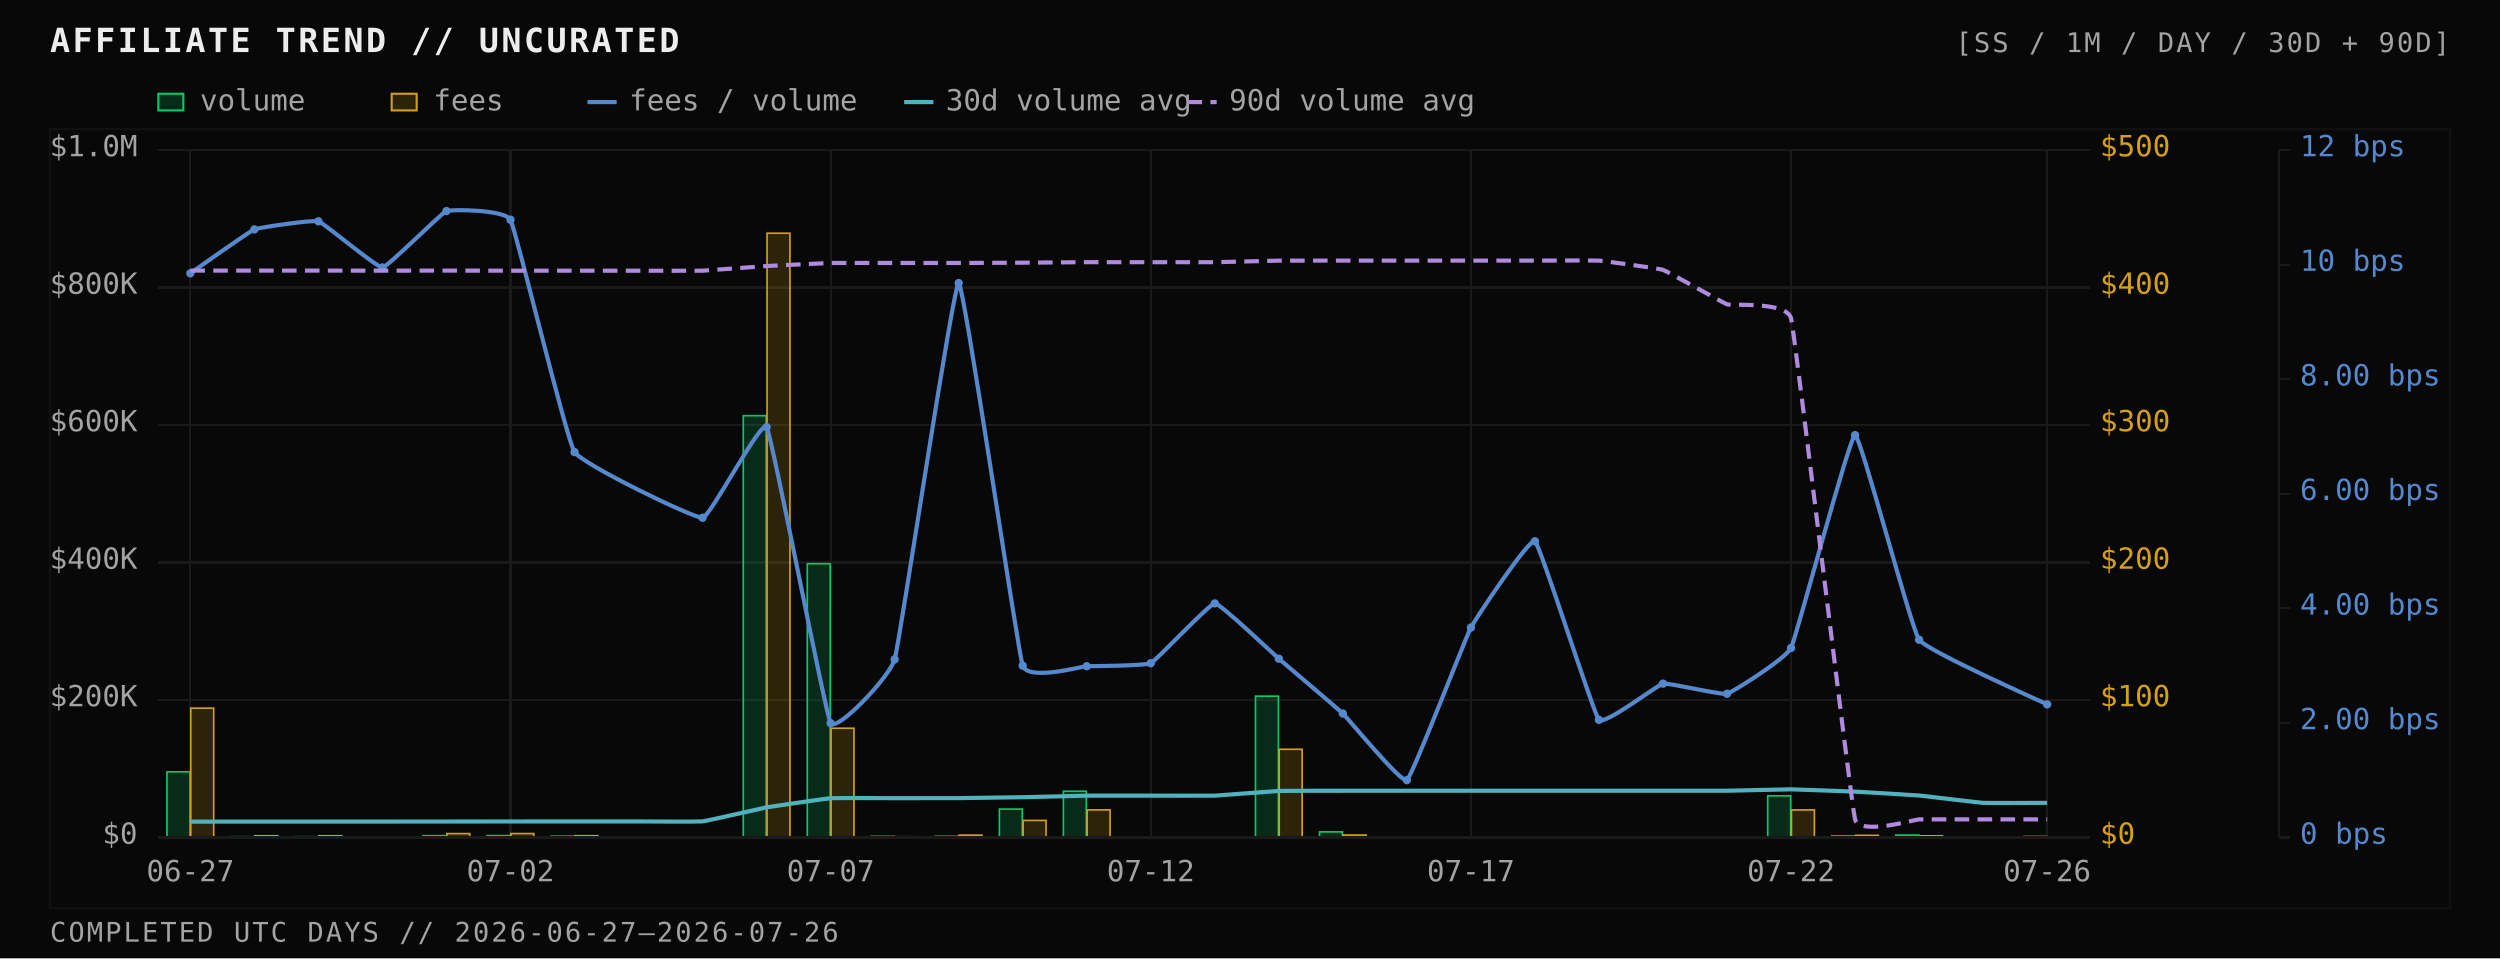
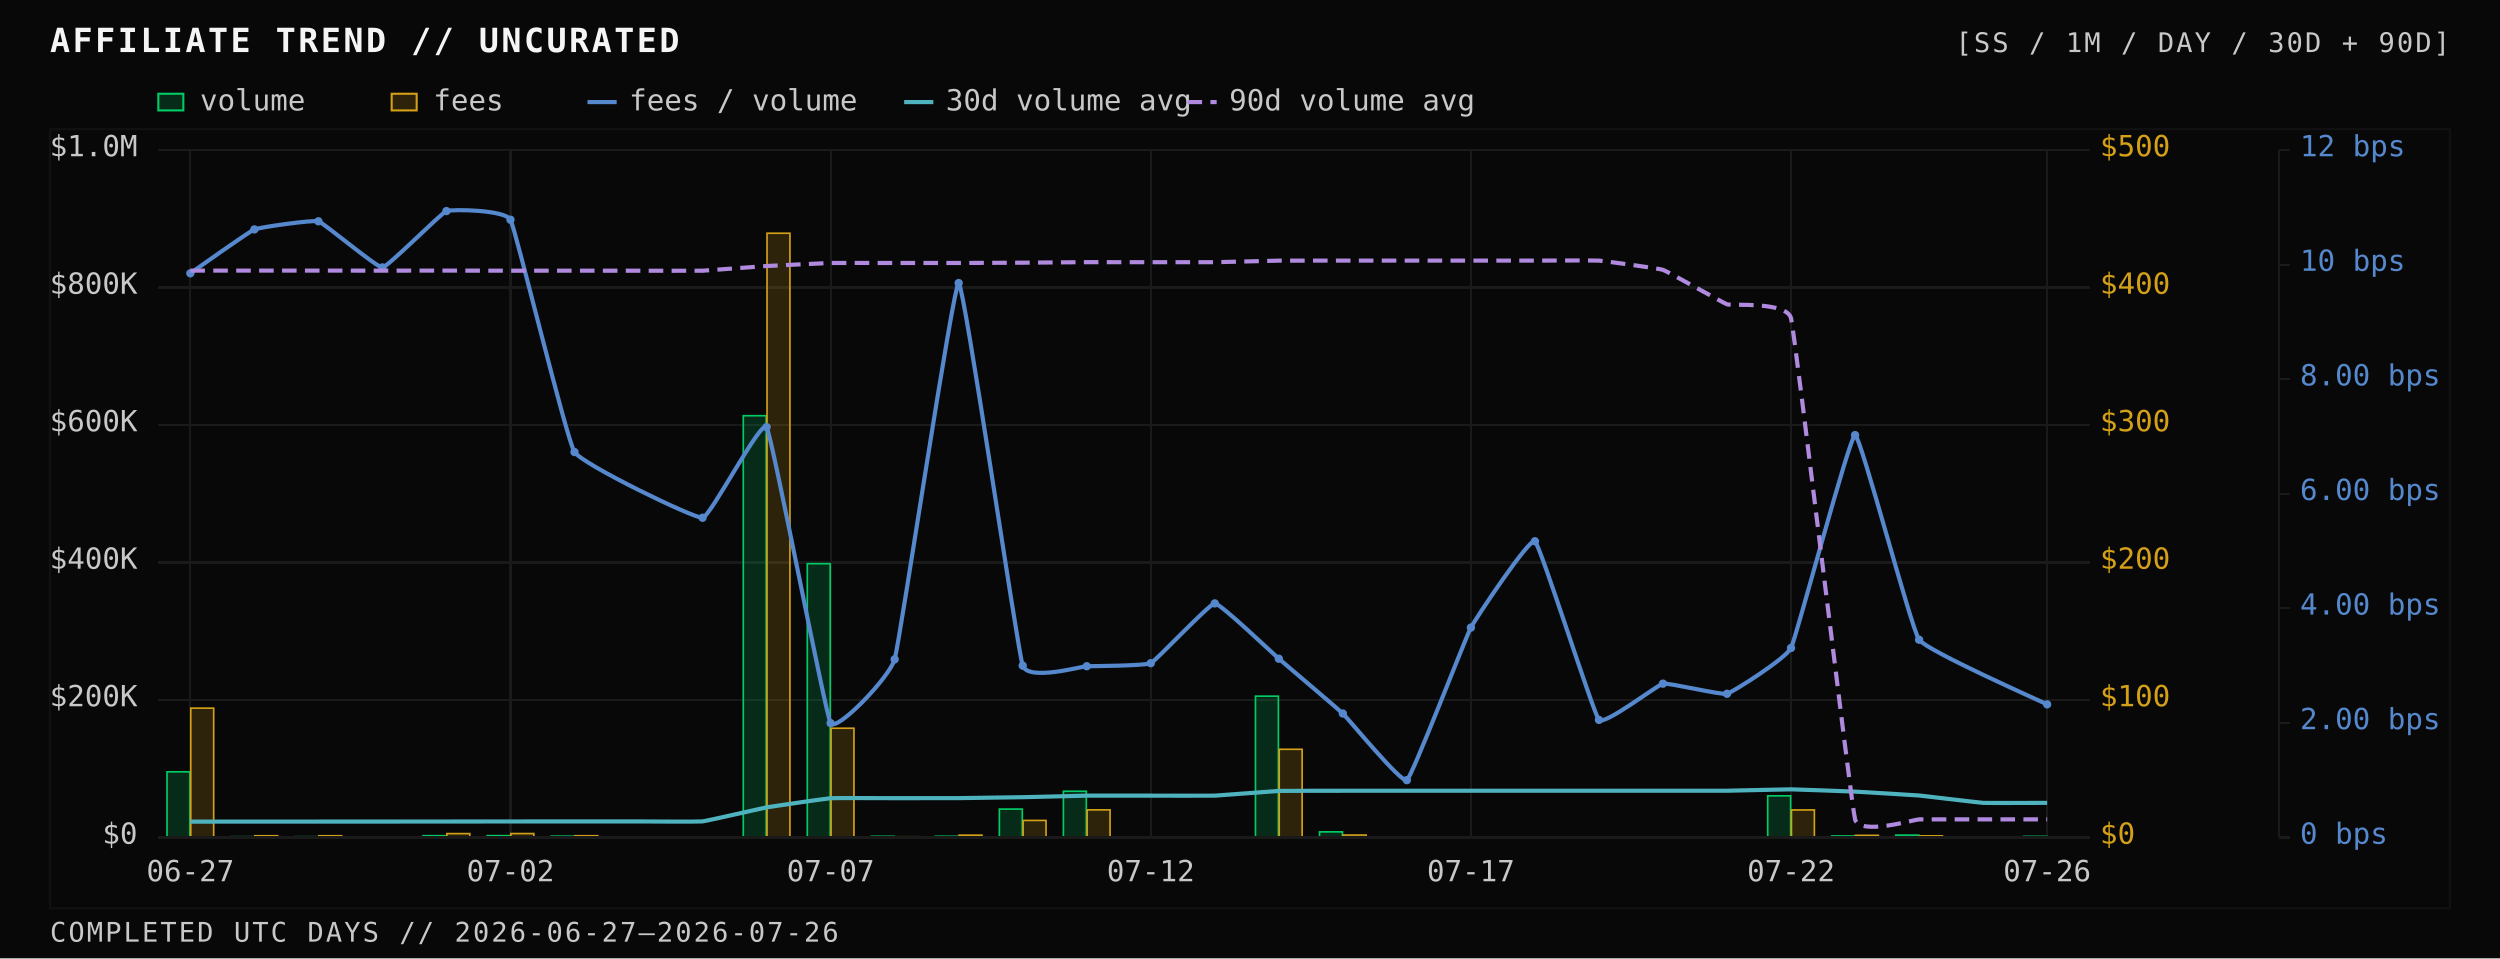
<svg xmlns="http://www.w3.org/2000/svg" width="1200" height="460" viewBox="0 0 1200 460" role="img" aria-labelledby="chart-title chart-desc">
  <style>
    text { font-family: 'JetBrains Mono', 'SFMono-Regular', Consolas, monospace; font-size: 14px; font-variant-numeric: tabular-nums; }
-     .heading { fill: #ededed; font-size: 16px; font-weight: 600; letter-spacing: 1.2px; }
-     .meta { fill: #a3a3a3; font-size: 13px; letter-spacing: 1px; }
-     .tick { fill: #a3a3a3; }
+     .heading { fill: #f5f5f5; font-size: 16px; font-weight: 600; letter-spacing: 1.2px; }
+     .meta { fill: #c8c8c8; font-size: 13px; letter-spacing: 1px; }
+     .tick { fill: #c8c8c8; }
    .fee-tick { fill: #d4a017; }
    .rate-tick { fill: #5588cc; }
    .grid { stroke: #1a1a1a; stroke-width: 1; shape-rendering: crispEdges; }
    .axis { stroke: #1a1a1a; stroke-width: 1; shape-rendering: crispEdges; }
  </style>
  <rect width="1200" height="460" fill="#080808" />
  <text class="heading" x="24" y="25">AFFILIATE TREND // UNCURATED</text>
  <text class="meta" x="1176" y="25" text-anchor="end">[SS / 1M / DAY / 30D + 90D]</text>
  <rect x="76" y="45" width="12" height="8" fill="#00cc66" fill-opacity="0.18" stroke="#00cc66" />
  <text class="tick" x="96" y="53">volume</text>
  <rect x="188" y="45" width="12" height="8" fill="#d4a017" fill-opacity="0.18" stroke="#d4a017" />
  <text class="tick" x="208" y="53">fees</text>
  <line x1="282" y1="49" x2="296" y2="49" stroke="#5588cc" stroke-width="2" />
  <text class="tick" x="302" y="53">fees / volume</text>
  <line x1="434" y1="49" x2="448" y2="49" stroke="#4fb3bf" stroke-width="2" />
  <text class="tick" x="454" y="53">30d volume avg</text>
  <line x1="570" y1="49" x2="584" y2="49" stroke="#b08adf" stroke-width="2" stroke-dasharray="7 4" />
  <text class="tick" x="590" y="53">90d volume avg</text>
  <rect x="24" y="62" width="1152" height="374" fill="#080808" stroke="#111111" />
  <line class="grid" x1="76" y1="402.00" x2="998" y2="402.00" />
  <text class="tick" x="66" y="405.00" text-anchor="end">$0</text>
  <line class="grid" x1="76" y1="336.00" x2="998" y2="336.00" />
  <text class="tick" x="66" y="339.00" text-anchor="end">$200K</text>
  <line class="grid" x1="76" y1="270.00" x2="998" y2="270.00" />
  <text class="tick" x="66" y="273.00" text-anchor="end">$400K</text>
  <line class="grid" x1="76" y1="204.00" x2="998" y2="204.00" />
  <text class="tick" x="66" y="207.00" text-anchor="end">$600K</text>
  <line class="grid" x1="76" y1="138.00" x2="998" y2="138.00" />
  <text class="tick" x="66" y="141.00" text-anchor="end">$800K</text>
  <line class="grid" x1="76" y1="72.00" x2="998" y2="72.00" />
  <text class="tick" x="66" y="75.00" text-anchor="end">$1.0M</text>
  <line class="axis" x1="998" y1="402.00" x2="1003" y2="402.00" />
  <text class="fee-tick" x="1008" y="405.00">$0</text>
  <line class="axis" x1="998" y1="336.00" x2="1003" y2="336.00" />
  <text class="fee-tick" x="1008" y="339.00">$100</text>
  <line class="axis" x1="998" y1="270.00" x2="1003" y2="270.00" />
  <text class="fee-tick" x="1008" y="273.00">$200</text>
  <line class="axis" x1="998" y1="204.00" x2="1003" y2="204.00" />
  <text class="fee-tick" x="1008" y="207.00">$300</text>
  <line class="axis" x1="998" y1="138.00" x2="1003" y2="138.00" />
  <text class="fee-tick" x="1008" y="141.00">$400</text>
  <line class="axis" x1="998" y1="72.00" x2="1003" y2="72.00" />
  <text class="fee-tick" x="1008" y="75.00">$500</text>
  <line class="axis" x1="1094" y1="72" x2="1094" y2="402" />
  <line class="axis" x1="1094" y1="402.00" x2="1099" y2="402.00" />
  <text class="rate-tick" x="1104" y="405.00">0 bps</text>
  <line class="axis" x1="1094" y1="347.00" x2="1099" y2="347.00" />
  <text class="rate-tick" x="1104" y="350.00">2.00 bps</text>
  <line class="axis" x1="1094" y1="292.00" x2="1099" y2="292.00" />
  <text class="rate-tick" x="1104" y="295.00">4.00 bps</text>
  <line class="axis" x1="1094" y1="237.00" x2="1099" y2="237.00" />
  <text class="rate-tick" x="1104" y="240.00">6.00 bps</text>
  <line class="axis" x1="1094" y1="182.00" x2="1099" y2="182.00" />
  <text class="rate-tick" x="1104" y="185.00">8.00 bps</text>
  <line class="axis" x1="1094" y1="127.00" x2="1099" y2="127.00" />
  <text class="rate-tick" x="1104" y="130.00">10 bps</text>
  <line class="axis" x1="1094" y1="72.00" x2="1099" y2="72.00" />
  <text class="rate-tick" x="1104" y="75.00">12 bps</text>
  <line class="grid" x1="91.37" y1="72" x2="91.37" y2="402" />
  <text class="tick" x="91.37" y="423" text-anchor="middle">06-27</text>
  <line class="grid" x1="245.03" y1="72" x2="245.03" y2="402" />
  <text class="tick" x="245.03" y="423" text-anchor="middle">07-02</text>
  <line class="grid" x1="398.70" y1="72" x2="398.70" y2="402" />
  <text class="tick" x="398.70" y="423" text-anchor="middle">07-07</text>
  <line class="grid" x1="552.37" y1="72" x2="552.37" y2="402" />
  <text class="tick" x="552.37" y="423" text-anchor="middle">07-12</text>
  <line class="grid" x1="706.03" y1="72" x2="706.03" y2="402" />
  <text class="tick" x="706.03" y="423" text-anchor="middle">07-17</text>
  <line class="grid" x1="859.70" y1="72" x2="859.70" y2="402" />
  <text class="tick" x="859.70" y="423" text-anchor="middle">07-22</text>
  <line class="grid" x1="982.63" y1="72" x2="982.63" y2="402" />
  <text class="tick" x="982.63" y="423" text-anchor="middle">07-26</text>
  <rect x="80.17" y="370.47" width="11.00" height="31.53" fill="#00cc66" fill-opacity="0.18" stroke="#00cc66" stroke-width="0.8" />
  <rect x="91.57" y="339.91" width="11.00" height="62.09" fill="#d4a017" fill-opacity="0.18" stroke="#d4a017" stroke-width="0.8" />
  <rect x="110.90" y="401.61" width="11.00" height="0.39" fill="#00cc66" fill-opacity="0.18" stroke="#00cc66" stroke-width="0.8" />
  <rect x="122.30" y="401.17" width="11.00" height="0.83" fill="#d4a017" fill-opacity="0.18" stroke="#d4a017" stroke-width="0.8" />
  <rect x="141.63" y="401.61" width="11.00" height="0.39" fill="#00cc66" fill-opacity="0.18" stroke="#00cc66" stroke-width="0.8" />
  <rect x="153.03" y="401.17" width="11.00" height="0.83" fill="#d4a017" fill-opacity="0.18" stroke="#d4a017" stroke-width="0.8" />
  <rect x="172.37" y="401.87" width="11.00" height="0.13" fill="#00cc66" fill-opacity="0.18" stroke="#00cc66" stroke-width="0.8" />
  <rect x="183.77" y="401.75" width="11.00" height="0.25" fill="#d4a017" fill-opacity="0.18" stroke="#d4a017" stroke-width="0.8" />
  <rect x="203.10" y="401.14" width="11.00" height="0.86" fill="#00cc66" fill-opacity="0.18" stroke="#00cc66" stroke-width="0.8" />
  <rect x="214.50" y="400.13" width="11.00" height="1.87" fill="#d4a017" fill-opacity="0.18" stroke="#d4a017" stroke-width="0.8" />
  <rect x="233.83" y="401.12" width="11.00" height="0.88" fill="#00cc66" fill-opacity="0.18" stroke="#00cc66" stroke-width="0.8" />
  <rect x="245.23" y="400.11" width="11.00" height="1.89" fill="#d4a017" fill-opacity="0.18" stroke="#d4a017" stroke-width="0.8" />
  <rect x="264.57" y="401.38" width="11.00" height="0.62" fill="#00cc66" fill-opacity="0.18" stroke="#00cc66" stroke-width="0.8" />
  <rect x="275.97" y="401.16" width="11.00" height="0.84" fill="#d4a017" fill-opacity="0.18" stroke="#d4a017" stroke-width="0.8" />
  <rect x="326.03" y="401.93" width="11.00" height="0.07" fill="#00cc66" fill-opacity="0.18" stroke="#00cc66" stroke-width="0.8" />
  <rect x="337.43" y="401.92" width="11.00" height="0.08" fill="#d4a017" fill-opacity="0.18" stroke="#d4a017" stroke-width="0.8" />
  <rect x="356.77" y="199.54" width="11.00" height="202.46" fill="#00cc66" fill-opacity="0.18" stroke="#00cc66" stroke-width="0.8" />
  <rect x="368.17" y="111.95" width="11.00" height="290.05" fill="#d4a017" fill-opacity="0.18" stroke="#d4a017" stroke-width="0.8" />
  <rect x="387.50" y="270.57" width="11.00" height="131.43" fill="#00cc66" fill-opacity="0.18" stroke="#00cc66" stroke-width="0.8" />
  <rect x="398.90" y="349.55" width="11.00" height="52.45" fill="#d4a017" fill-opacity="0.18" stroke="#d4a017" stroke-width="0.8" />
  <rect x="418.23" y="401.44" width="11.00" height="0.56" fill="#00cc66" fill-opacity="0.18" stroke="#00cc66" stroke-width="0.8" />
  <rect x="429.63" y="401.65" width="11.00" height="0.35" fill="#d4a017" fill-opacity="0.18" stroke="#d4a017" stroke-width="0.8" />
  <rect x="448.97" y="401.42" width="11.00" height="0.58" fill="#00cc66" fill-opacity="0.18" stroke="#00cc66" stroke-width="0.8" />
  <rect x="460.37" y="400.88" width="11.00" height="1.12" fill="#d4a017" fill-opacity="0.18" stroke="#d4a017" stroke-width="0.8" />
  <rect x="479.70" y="388.36" width="11.00" height="13.64" fill="#00cc66" fill-opacity="0.18" stroke="#00cc66" stroke-width="0.8" />
  <rect x="491.10" y="393.81" width="11.00" height="8.19" fill="#d4a017" fill-opacity="0.18" stroke="#d4a017" stroke-width="0.8" />
  <rect x="510.43" y="379.80" width="11.00" height="22.20" fill="#00cc66" fill-opacity="0.18" stroke="#00cc66" stroke-width="0.8" />
  <rect x="521.83" y="388.73" width="11.00" height="13.27" fill="#d4a017" fill-opacity="0.18" stroke="#d4a017" stroke-width="0.8" />
  <rect x="541.17" y="401.99" width="11.00" height="0.01" fill="#00cc66" fill-opacity="0.18" stroke="#00cc66" stroke-width="0.8" />
  <rect x="552.57" y="402.00" width="11.00" height="0.00" fill="#d4a017" fill-opacity="0.18" stroke="#d4a017" stroke-width="0.8" />
  <rect x="571.90" y="401.99" width="11.00" height="0.01" fill="#00cc66" fill-opacity="0.18" stroke="#00cc66" stroke-width="0.8" />
  <rect x="583.30" y="401.99" width="11.00" height="0.01" fill="#d4a017" fill-opacity="0.18" stroke="#d4a017" stroke-width="0.8" />
  <rect x="602.63" y="334.16" width="11.00" height="67.84" fill="#00cc66" fill-opacity="0.18" stroke="#00cc66" stroke-width="0.8" />
  <rect x="614.03" y="359.66" width="11.00" height="42.34" fill="#d4a017" fill-opacity="0.18" stroke="#d4a017" stroke-width="0.8" />
  <rect x="633.37" y="399.29" width="11.00" height="2.71" fill="#00cc66" fill-opacity="0.18" stroke="#00cc66" stroke-width="0.8" />
  <rect x="644.77" y="400.83" width="11.00" height="1.17" fill="#d4a017" fill-opacity="0.18" stroke="#d4a017" stroke-width="0.8" />
  <rect x="664.10" y="402.00" width="11.00" height="0.00" fill="#00cc66" fill-opacity="0.18" stroke="#00cc66" stroke-width="0.8" />
  <rect x="675.50" y="402.00" width="11.00" height="0.00" fill="#d4a017" fill-opacity="0.18" stroke="#d4a017" stroke-width="0.8" />
  <rect x="694.83" y="401.85" width="11.00" height="0.15" fill="#00cc66" fill-opacity="0.18" stroke="#00cc66" stroke-width="0.8" />
  <rect x="706.23" y="401.89" width="11.00" height="0.11" fill="#d4a017" fill-opacity="0.18" stroke="#d4a017" stroke-width="0.8" />
  <rect x="725.57" y="401.97" width="11.00" height="0.03" fill="#00cc66" fill-opacity="0.18" stroke="#00cc66" stroke-width="0.8" />
  <rect x="736.97" y="401.97" width="11.00" height="0.03" fill="#d4a017" fill-opacity="0.18" stroke="#d4a017" stroke-width="0.8" />
  <rect x="756.30" y="401.99" width="11.00" height="0.01" fill="#00cc66" fill-opacity="0.18" stroke="#00cc66" stroke-width="0.8" />
  <rect x="767.70" y="402.00" width="11.00" height="0.00" fill="#d4a017" fill-opacity="0.18" stroke="#d4a017" stroke-width="0.8" />
  <rect x="787.03" y="401.97" width="11.00" height="0.03" fill="#00cc66" fill-opacity="0.18" stroke="#00cc66" stroke-width="0.8" />
  <rect x="798.43" y="401.99" width="11.00" height="0.01" fill="#d4a017" fill-opacity="0.18" stroke="#d4a017" stroke-width="0.8" />
  <rect x="817.77" y="401.94" width="11.00" height="0.06" fill="#00cc66" fill-opacity="0.18" stroke="#00cc66" stroke-width="0.8" />
  <rect x="829.17" y="401.97" width="11.00" height="0.03" fill="#d4a017" fill-opacity="0.18" stroke="#d4a017" stroke-width="0.8" />
  <rect x="848.50" y="382.00" width="11.00" height="20.00" fill="#00cc66" fill-opacity="0.18" stroke="#00cc66" stroke-width="0.8" />
  <rect x="859.90" y="388.77" width="11.00" height="13.23" fill="#d4a017" fill-opacity="0.18" stroke="#d4a017" stroke-width="0.8" />
  <rect x="879.23" y="401.27" width="11.00" height="0.73" fill="#00cc66" fill-opacity="0.18" stroke="#00cc66" stroke-width="0.8" />
  <rect x="890.63" y="400.97" width="11.00" height="1.03" fill="#d4a017" fill-opacity="0.18" stroke="#d4a017" stroke-width="0.8" />
  <rect x="909.97" y="400.86" width="11.00" height="1.14" fill="#00cc66" fill-opacity="0.18" stroke="#00cc66" stroke-width="0.8" />
  <rect x="921.37" y="401.21" width="11.00" height="0.79" fill="#d4a017" fill-opacity="0.18" stroke="#d4a017" stroke-width="0.8" />
  <rect x="971.43" y="401.47" width="11.00" height="0.53" fill="#00cc66" fill-opacity="0.18" stroke="#00cc66" stroke-width="0.8" />
  <rect x="982.83" y="401.75" width="11.00" height="0.25" fill="#d4a017" fill-opacity="0.18" stroke="#d4a017" stroke-width="0.8" />
  <path d="M 91.37 131.18 C 92.65 130.30, 119.54 111.16, 122.10 110.12 C 124.66 109.08, 150.27 105.46, 152.83 106.22 C 155.39 106.98, 181.01 128.58, 183.57 128.37 C 186.13 128.17, 211.74 102.27, 214.30 101.32 C 216.86 100.36, 242.47 100.65, 245.03 105.47 C 247.59 110.29, 271.93 211.02, 275.77 216.98 C 279.61 222.94, 333.39 249.02, 337.23 248.52 C 341.08 248.02, 365.41 200.90, 367.97 205.01 C 370.53 209.12, 396.14 342.48, 398.70 347.12 C 401.26 351.77, 426.87 325.31, 429.43 316.51 C 431.99 307.71, 457.61 135.75, 460.17 135.87 C 462.73 136.00, 488.34 311.83, 490.90 319.50 C 493.46 327.16, 519.07 319.84, 521.63 319.79 C 524.19 319.74, 549.81 319.58, 552.37 318.33 C 554.93 317.07, 580.54 289.72, 583.10 289.63 C 585.66 289.54, 611.27 313.98, 613.83 316.18 C 616.39 318.39, 642.01 340.06, 644.57 342.49 C 647.13 344.92, 672.74 376.19, 675.30 374.47 C 677.86 372.75, 703.47 306.01, 706.03 301.24 C 708.59 296.46, 734.21 257.95, 736.77 259.80 C 739.33 261.65, 764.94 342.70, 767.50 345.55 C 770.06 348.40, 795.67 328.68, 798.23 328.15 C 800.79 327.63, 826.41 333.72, 828.97 333.01 C 831.53 332.29, 857.14 316.21, 859.70 311.03 C 862.26 305.86, 887.87 209.01, 890.43 208.85 C 892.99 208.68, 917.33 301.69, 921.17 307.07 C 925.01 312.46, 980.07 336.80, 982.63 338.09" fill="none" stroke="#5588cc" stroke-width="2" />
  <circle cx="91.37" cy="131.18" r="2" fill="#5588cc" />
  <circle cx="122.10" cy="110.12" r="2" fill="#5588cc" />
  <circle cx="152.83" cy="106.22" r="2" fill="#5588cc" />
  <circle cx="183.57" cy="128.37" r="2" fill="#5588cc" />
  <circle cx="214.30" cy="101.32" r="2" fill="#5588cc" />
  <circle cx="245.03" cy="105.47" r="2" fill="#5588cc" />
  <circle cx="275.77" cy="216.98" r="2" fill="#5588cc" />
  <circle cx="337.23" cy="248.52" r="2" fill="#5588cc" />
  <circle cx="367.97" cy="205.01" r="2" fill="#5588cc" />
  <circle cx="398.70" cy="347.12" r="2" fill="#5588cc" />
  <circle cx="429.43" cy="316.51" r="2" fill="#5588cc" />
  <circle cx="460.17" cy="135.87" r="2" fill="#5588cc" />
  <circle cx="490.90" cy="319.50" r="2" fill="#5588cc" />
  <circle cx="521.63" cy="319.79" r="2" fill="#5588cc" />
  <circle cx="552.37" cy="318.33" r="2" fill="#5588cc" />
  <circle cx="583.10" cy="289.63" r="2" fill="#5588cc" />
  <circle cx="613.83" cy="316.18" r="2" fill="#5588cc" />
  <circle cx="644.57" cy="342.49" r="2" fill="#5588cc" />
  <circle cx="675.30" cy="374.47" r="2" fill="#5588cc" />
  <circle cx="706.03" cy="301.24" r="2" fill="#5588cc" />
  <circle cx="736.77" cy="259.80" r="2" fill="#5588cc" />
  <circle cx="767.50" cy="345.55" r="2" fill="#5588cc" />
  <circle cx="798.23" cy="328.15" r="2" fill="#5588cc" />
  <circle cx="828.97" cy="333.01" r="2" fill="#5588cc" />
  <circle cx="859.70" cy="311.03" r="2" fill="#5588cc" />
  <circle cx="890.43" cy="208.85" r="2" fill="#5588cc" />
  <circle cx="921.17" cy="307.07" r="2" fill="#5588cc" />
  <circle cx="982.63" cy="338.09" r="2" fill="#5588cc" />
  <path d="M 91.37 394.38 C 92.39 394.38, 120.05 394.37, 122.10 394.37 C 124.15 394.37, 150.78 394.36, 152.83 394.36 C 154.88 394.36, 181.52 394.35, 183.57 394.35 C 185.62 394.35, 212.25 394.33, 214.30 394.33 C 216.35 394.32, 242.98 394.30, 245.03 394.30 C 247.08 394.29, 273.72 394.28, 275.77 394.28 C 277.82 394.27, 304.45 394.28, 306.50 394.28 C 308.55 394.28, 335.18 394.50, 337.23 394.27 C 339.28 394.05, 365.92 387.90, 367.97 387.52 C 370.02 387.15, 396.65 383.29, 398.70 383.14 C 400.75 383.00, 427.38 383.13, 429.43 383.12 C 431.48 383.12, 458.12 383.12, 460.17 383.10 C 462.22 383.09, 488.85 382.69, 490.90 382.65 C 492.95 382.61, 519.58 381.93, 521.63 381.91 C 523.68 381.89, 550.32 381.91, 552.37 381.91 C 554.42 381.91, 581.05 381.98, 583.10 381.91 C 585.15 381.83, 611.78 379.73, 613.83 379.65 C 615.88 379.57, 642.52 379.56, 644.57 379.56 C 646.62 379.55, 673.25 379.56, 675.30 379.56 C 677.35 379.56, 703.98 379.55, 706.03 379.55 C 708.08 379.55, 734.72 379.55, 736.77 379.55 C 738.82 379.55, 765.45 379.55, 767.50 379.55 C 769.55 379.55, 796.18 379.55, 798.23 379.55 C 800.28 379.55, 826.92 379.57, 828.97 379.55 C 831.02 379.53, 857.65 378.87, 859.70 378.88 C 861.75 378.90, 888.38 379.89, 890.43 379.98 C 892.48 380.08, 919.12 381.66, 921.17 381.84 C 923.22 382.02, 949.85 385.26, 951.90 385.37 C 953.95 385.49, 981.61 385.37, 982.63 385.37" fill="none" stroke="#4fb3bf" stroke-width="2" />
  <path d="M 91.37 129.89 C 92.39 129.89, 120.05 129.89, 122.10 129.89 C 124.15 129.89, 150.78 129.89, 152.83 129.89 C 154.88 129.89, 181.52 129.90, 183.57 129.90 C 185.62 129.90, 212.25 129.89, 214.30 129.89 C 216.35 129.89, 242.98 129.93, 245.03 129.93 C 247.08 129.93, 273.72 129.92, 275.77 129.92 C 277.82 129.92, 304.45 129.94, 306.50 129.94 C 308.55 129.94, 335.18 130.01, 337.23 129.94 C 339.28 129.86, 365.92 127.81, 367.97 127.69 C 370.02 127.56, 396.65 126.28, 398.70 126.23 C 400.75 126.18, 427.38 126.23, 429.43 126.23 C 431.48 126.23, 458.12 126.24, 460.17 126.23 C 462.22 126.23, 488.85 126.10, 490.90 126.09 C 492.95 126.08, 519.58 125.85, 521.63 125.84 C 523.68 125.84, 550.32 125.86, 552.37 125.86 C 554.42 125.86, 581.05 125.89, 583.10 125.86 C 585.15 125.84, 611.78 125.13, 613.83 125.11 C 615.88 125.08, 642.52 125.08, 644.57 125.08 C 646.62 125.08, 673.25 125.09, 675.30 125.09 C 677.35 125.09, 703.98 125.09, 706.03 125.09 C 708.08 125.09, 734.72 125.09, 736.77 125.09 C 738.82 125.09, 765.45 124.94, 767.50 125.09 C 769.55 125.23, 796.18 128.82, 798.23 129.52 C 800.28 130.22, 826.92 145.29, 828.97 146.07 C 831.02 146.84, 857.65 144.54, 859.70 152.78 C 861.75 161.02, 888.38 385.29, 890.43 393.30 C 892.48 401.32, 919.12 393.30, 921.17 393.30 C 923.22 393.30, 949.85 393.30, 951.90 393.30 C 953.95 393.30, 981.61 393.30, 982.63 393.30" fill="none" stroke="#b08adf" stroke-width="2" stroke-dasharray="7 4" />
  <line class="axis" x1="76" y1="402" x2="998" y2="402" />
  <text class="meta" x="24" y="452">COMPLETED UTC DAYS // 2026-06-27–2026-07-26</text>
</svg>
